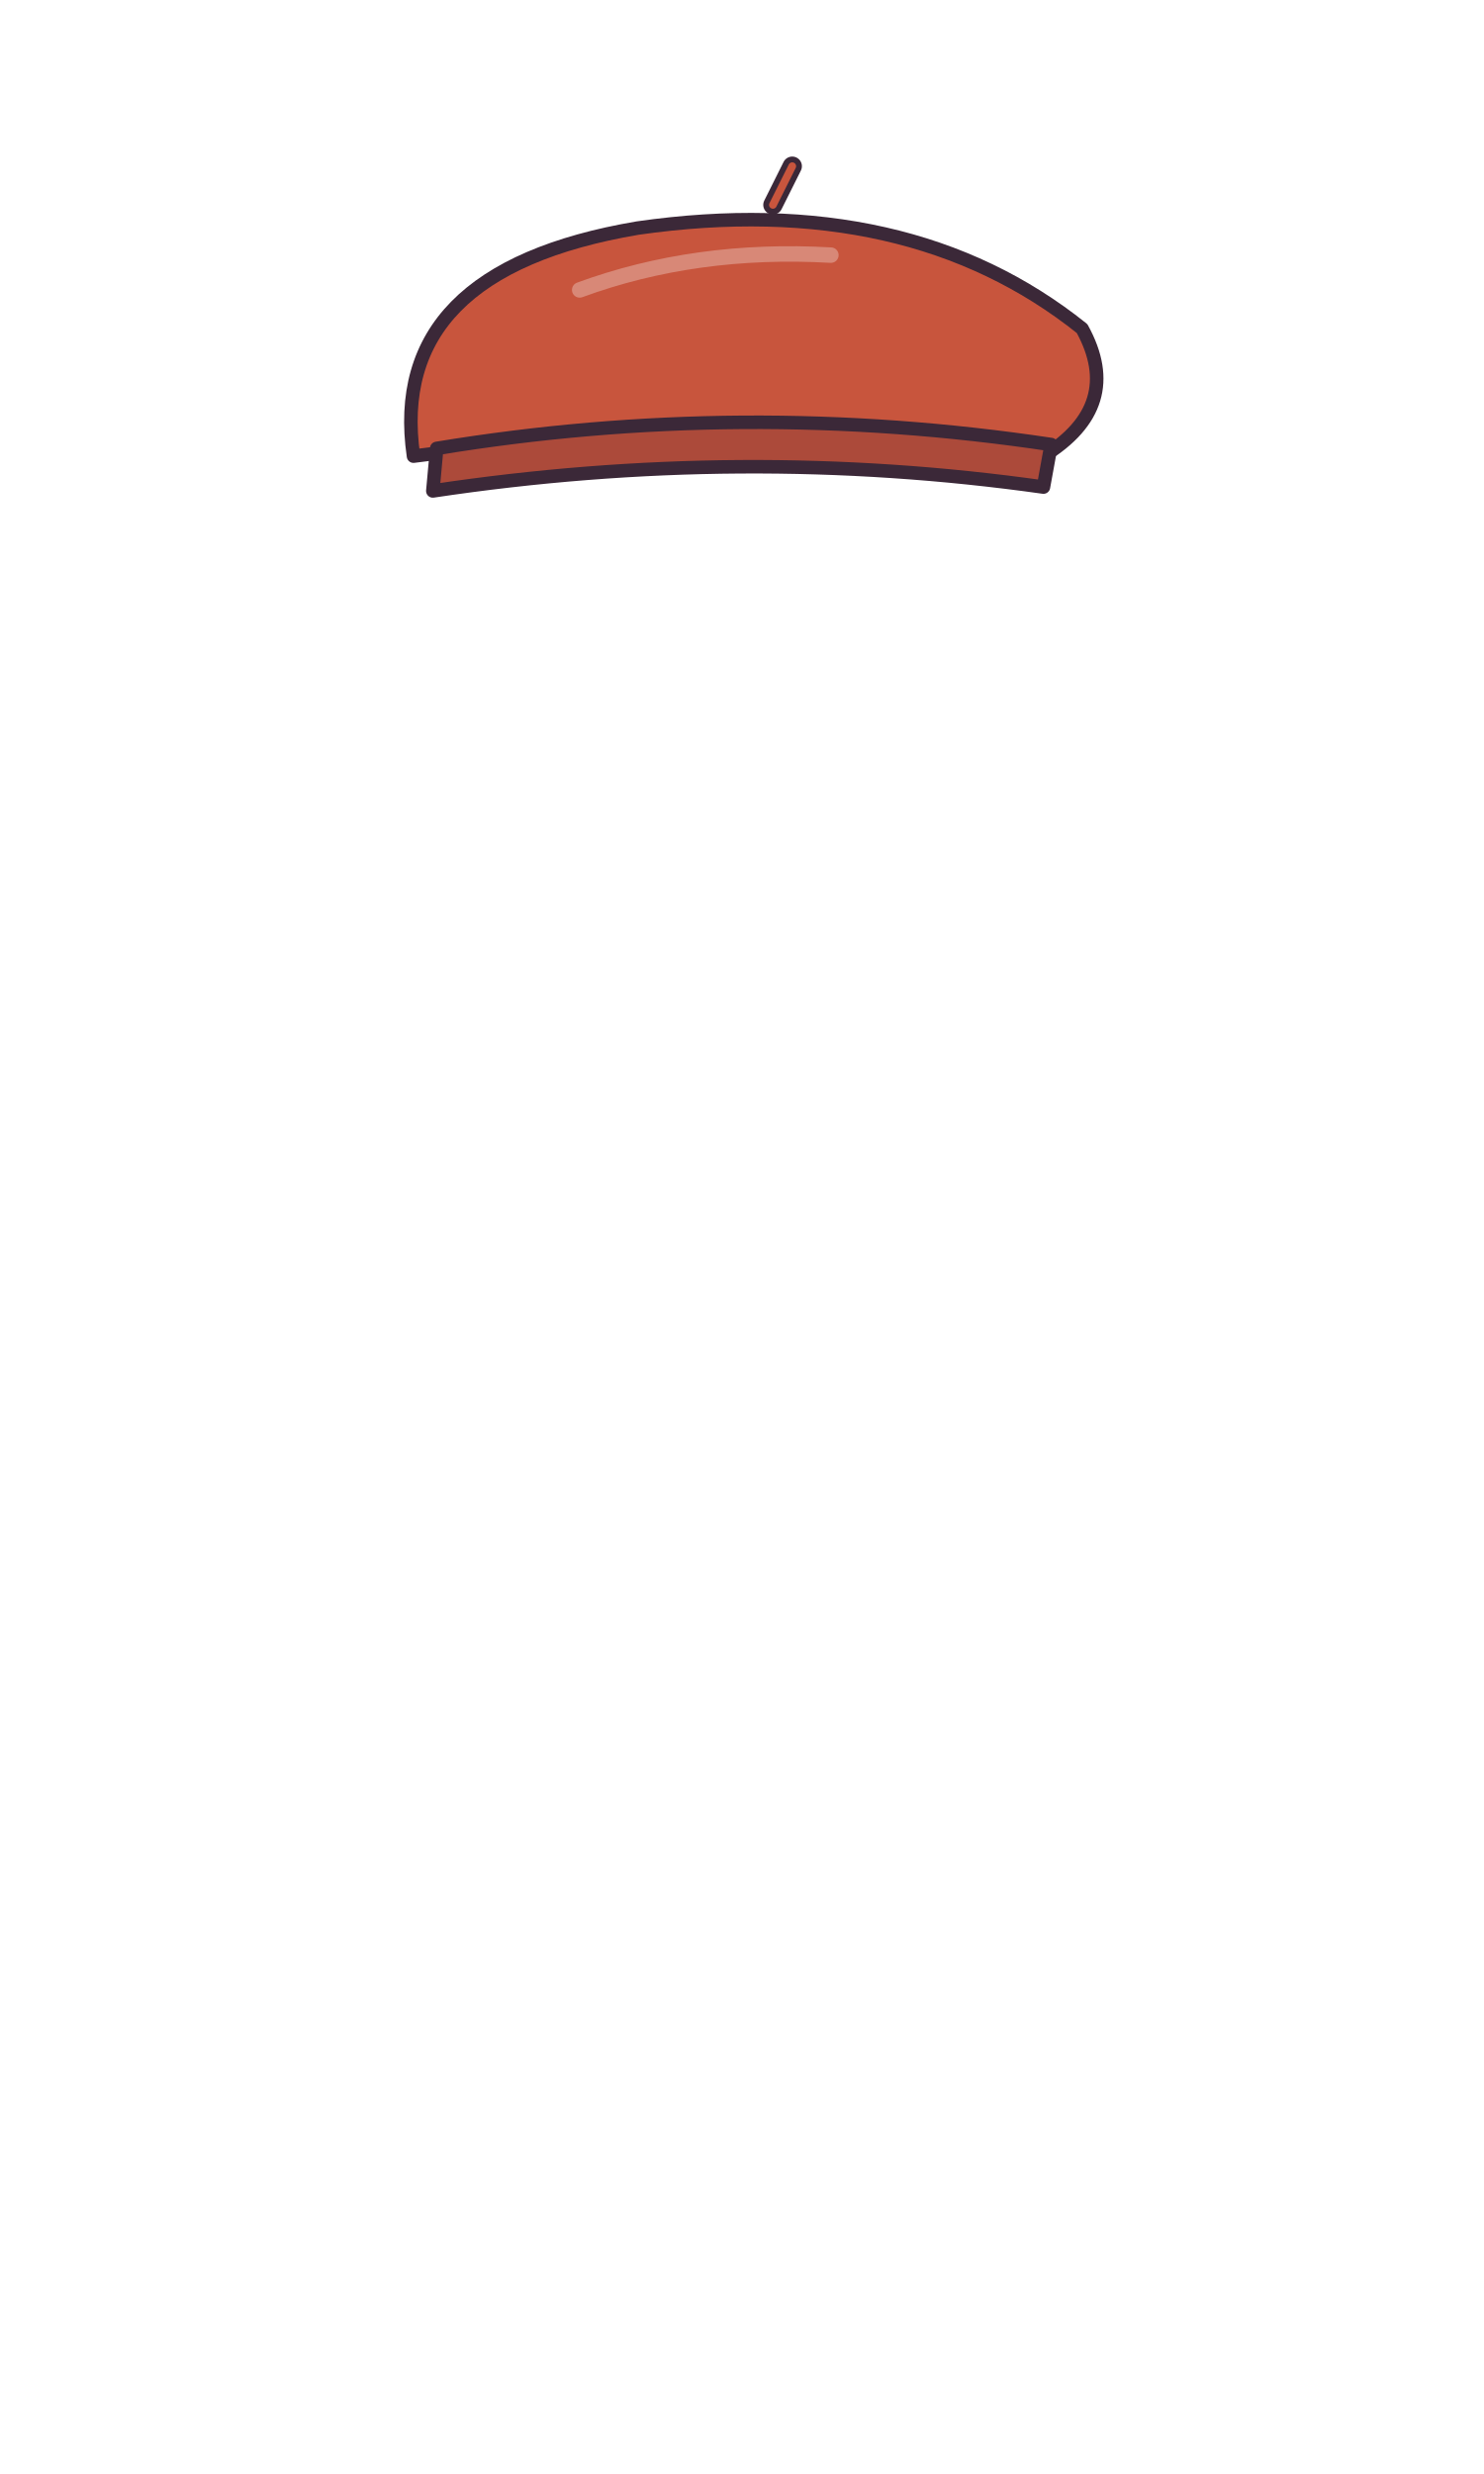
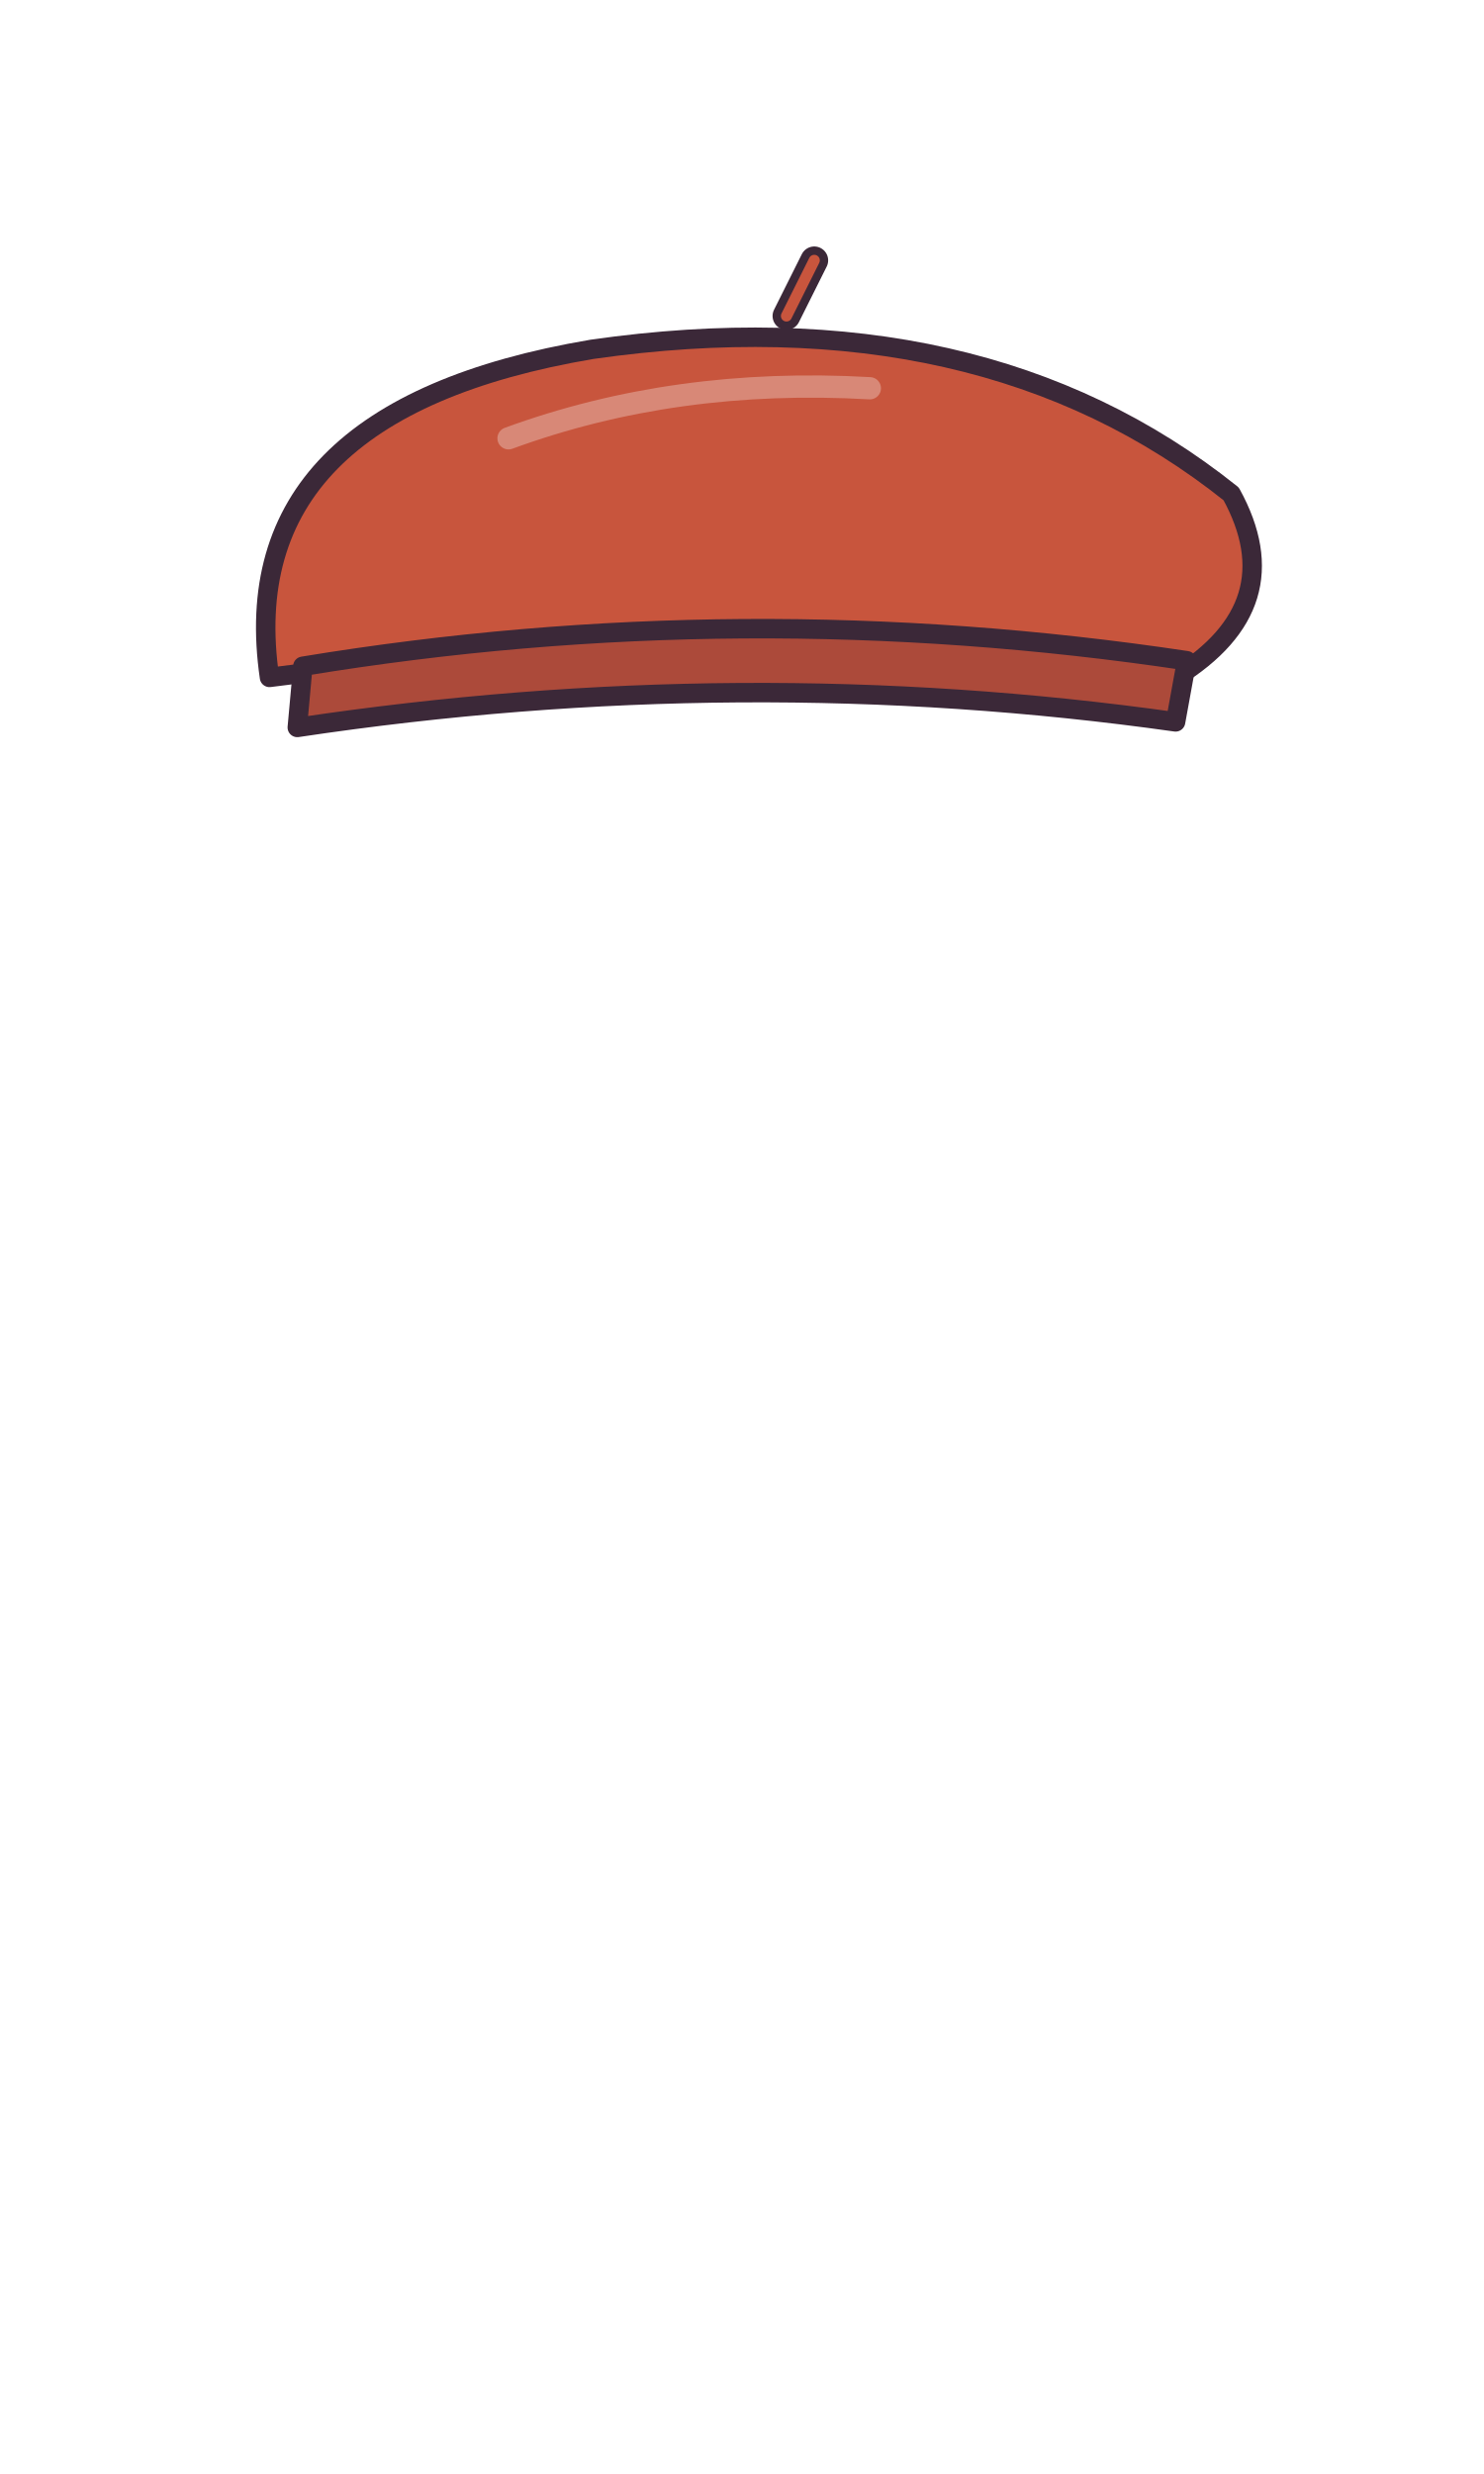
<svg xmlns="http://www.w3.org/2000/svg" width="768" height="1280" viewBox="0 0 768 1280">
-   <g stroke-linejoin="round" stroke-linecap="round">
-     <path d="M214 236 Q200 140 330 118 Q470 98 560 170 Q582 210 540 236 Q384 214 214 236 Z" fill="#c8553d" stroke="#3b2838" stroke-width="7" />
-     <path d="M226 232 Q384 206 544 230 L540 252 Q384 230 224 254 Z" fill="#ac4a3a" stroke="#3b2838" stroke-width="7" />
-     <path d="M400 106 L410 86" fill="none" stroke="#3b2838" stroke-width="10" />
-     <path d="M400 106 L410 86" fill="none" stroke="#c8553d" stroke-width="4" />
-     <path d="M300 150 Q360 128 430 132" fill="none" stroke="#d88877" stroke-width="8" />
+   <g transform="translate(384 1184) scale(1.16) translate(-384 -1184) translate(384 755.6) scale(1.24) translate(-384 -470)">
+     <g stroke-linejoin="round" stroke-linecap="round">
+       <path d="M214 236 Q200 140 330 118 Q470 98 560 170 Q582 210 540 236 Q384 214 214 236 Z" fill="#c8553d" stroke="#3b2838" stroke-width="7" />
+       <path d="M226 232 Q384 206 544 230 L540 252 Q384 230 224 254 Z" fill="#ac4a3a" stroke="#3b2838" stroke-width="7" />
+       <path d="M400 106 L410 86" fill="none" stroke="#3b2838" stroke-width="10" />
+       <path d="M400 106 L410 86" fill="none" stroke="#c8553d" stroke-width="4" />
+       <path d="M300 150 Q360 128 430 132" fill="none" stroke="#d88877" stroke-width="8" />
+     </g>
  </g>
</svg>
